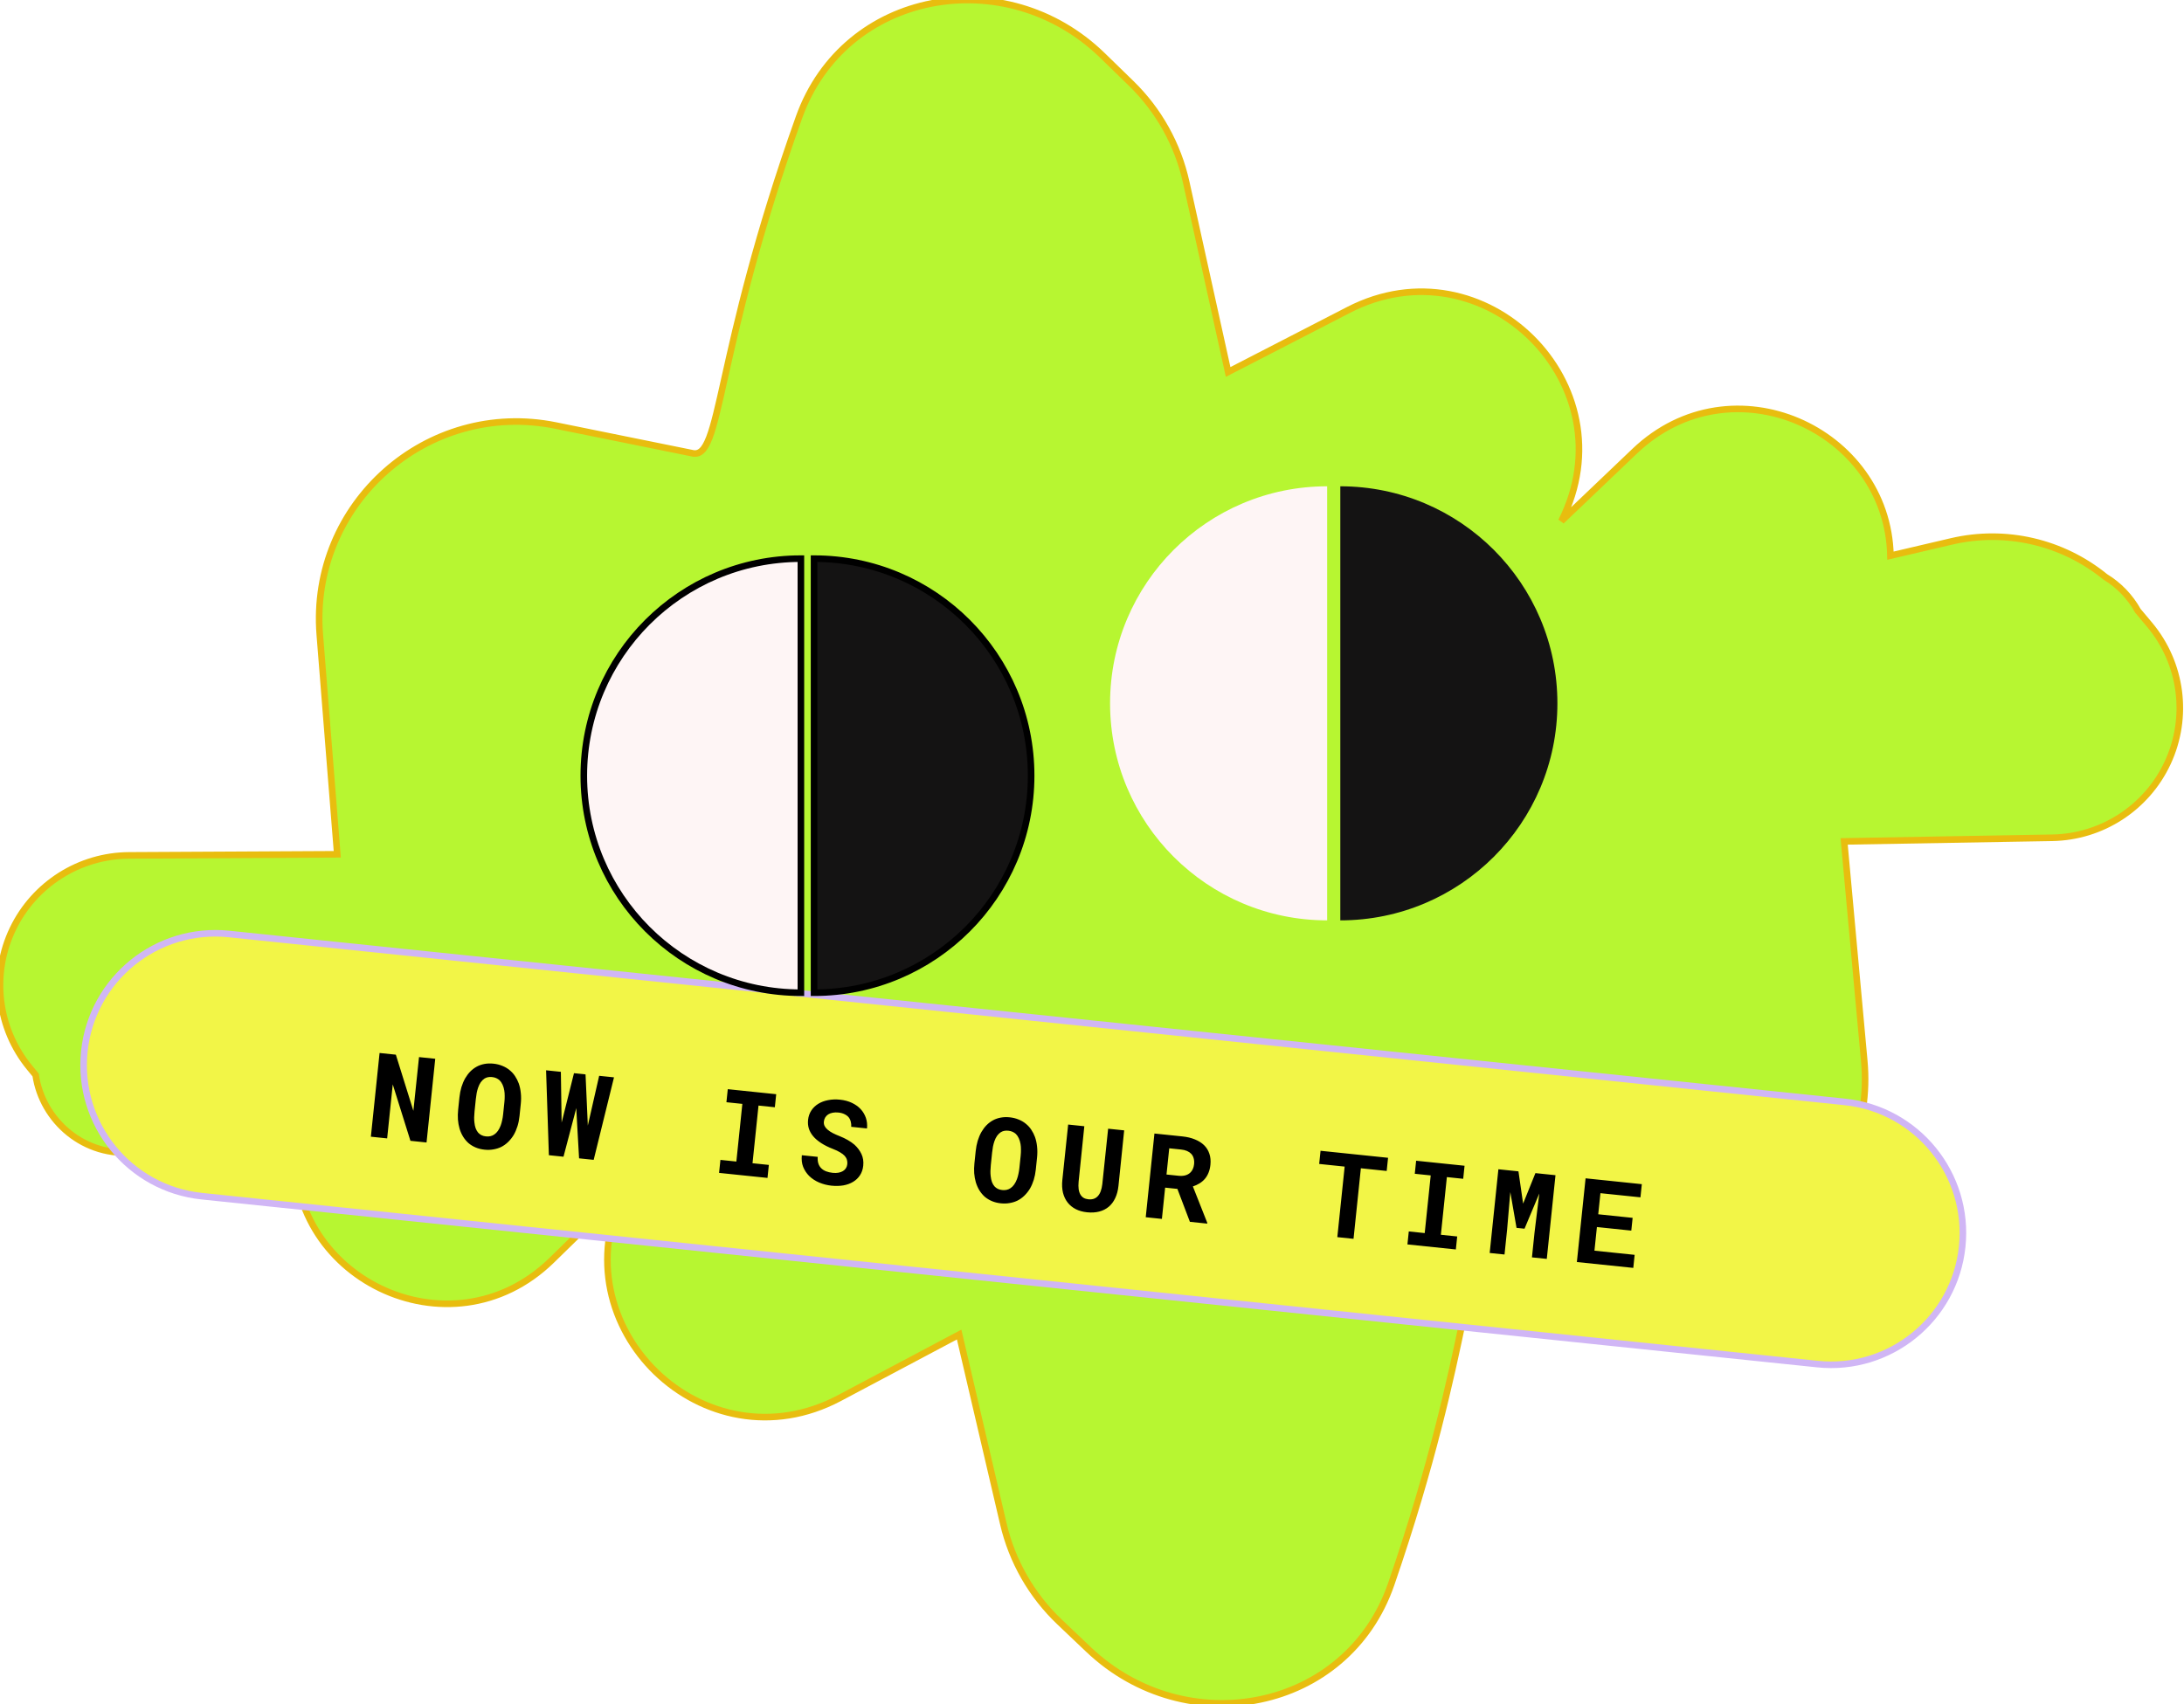
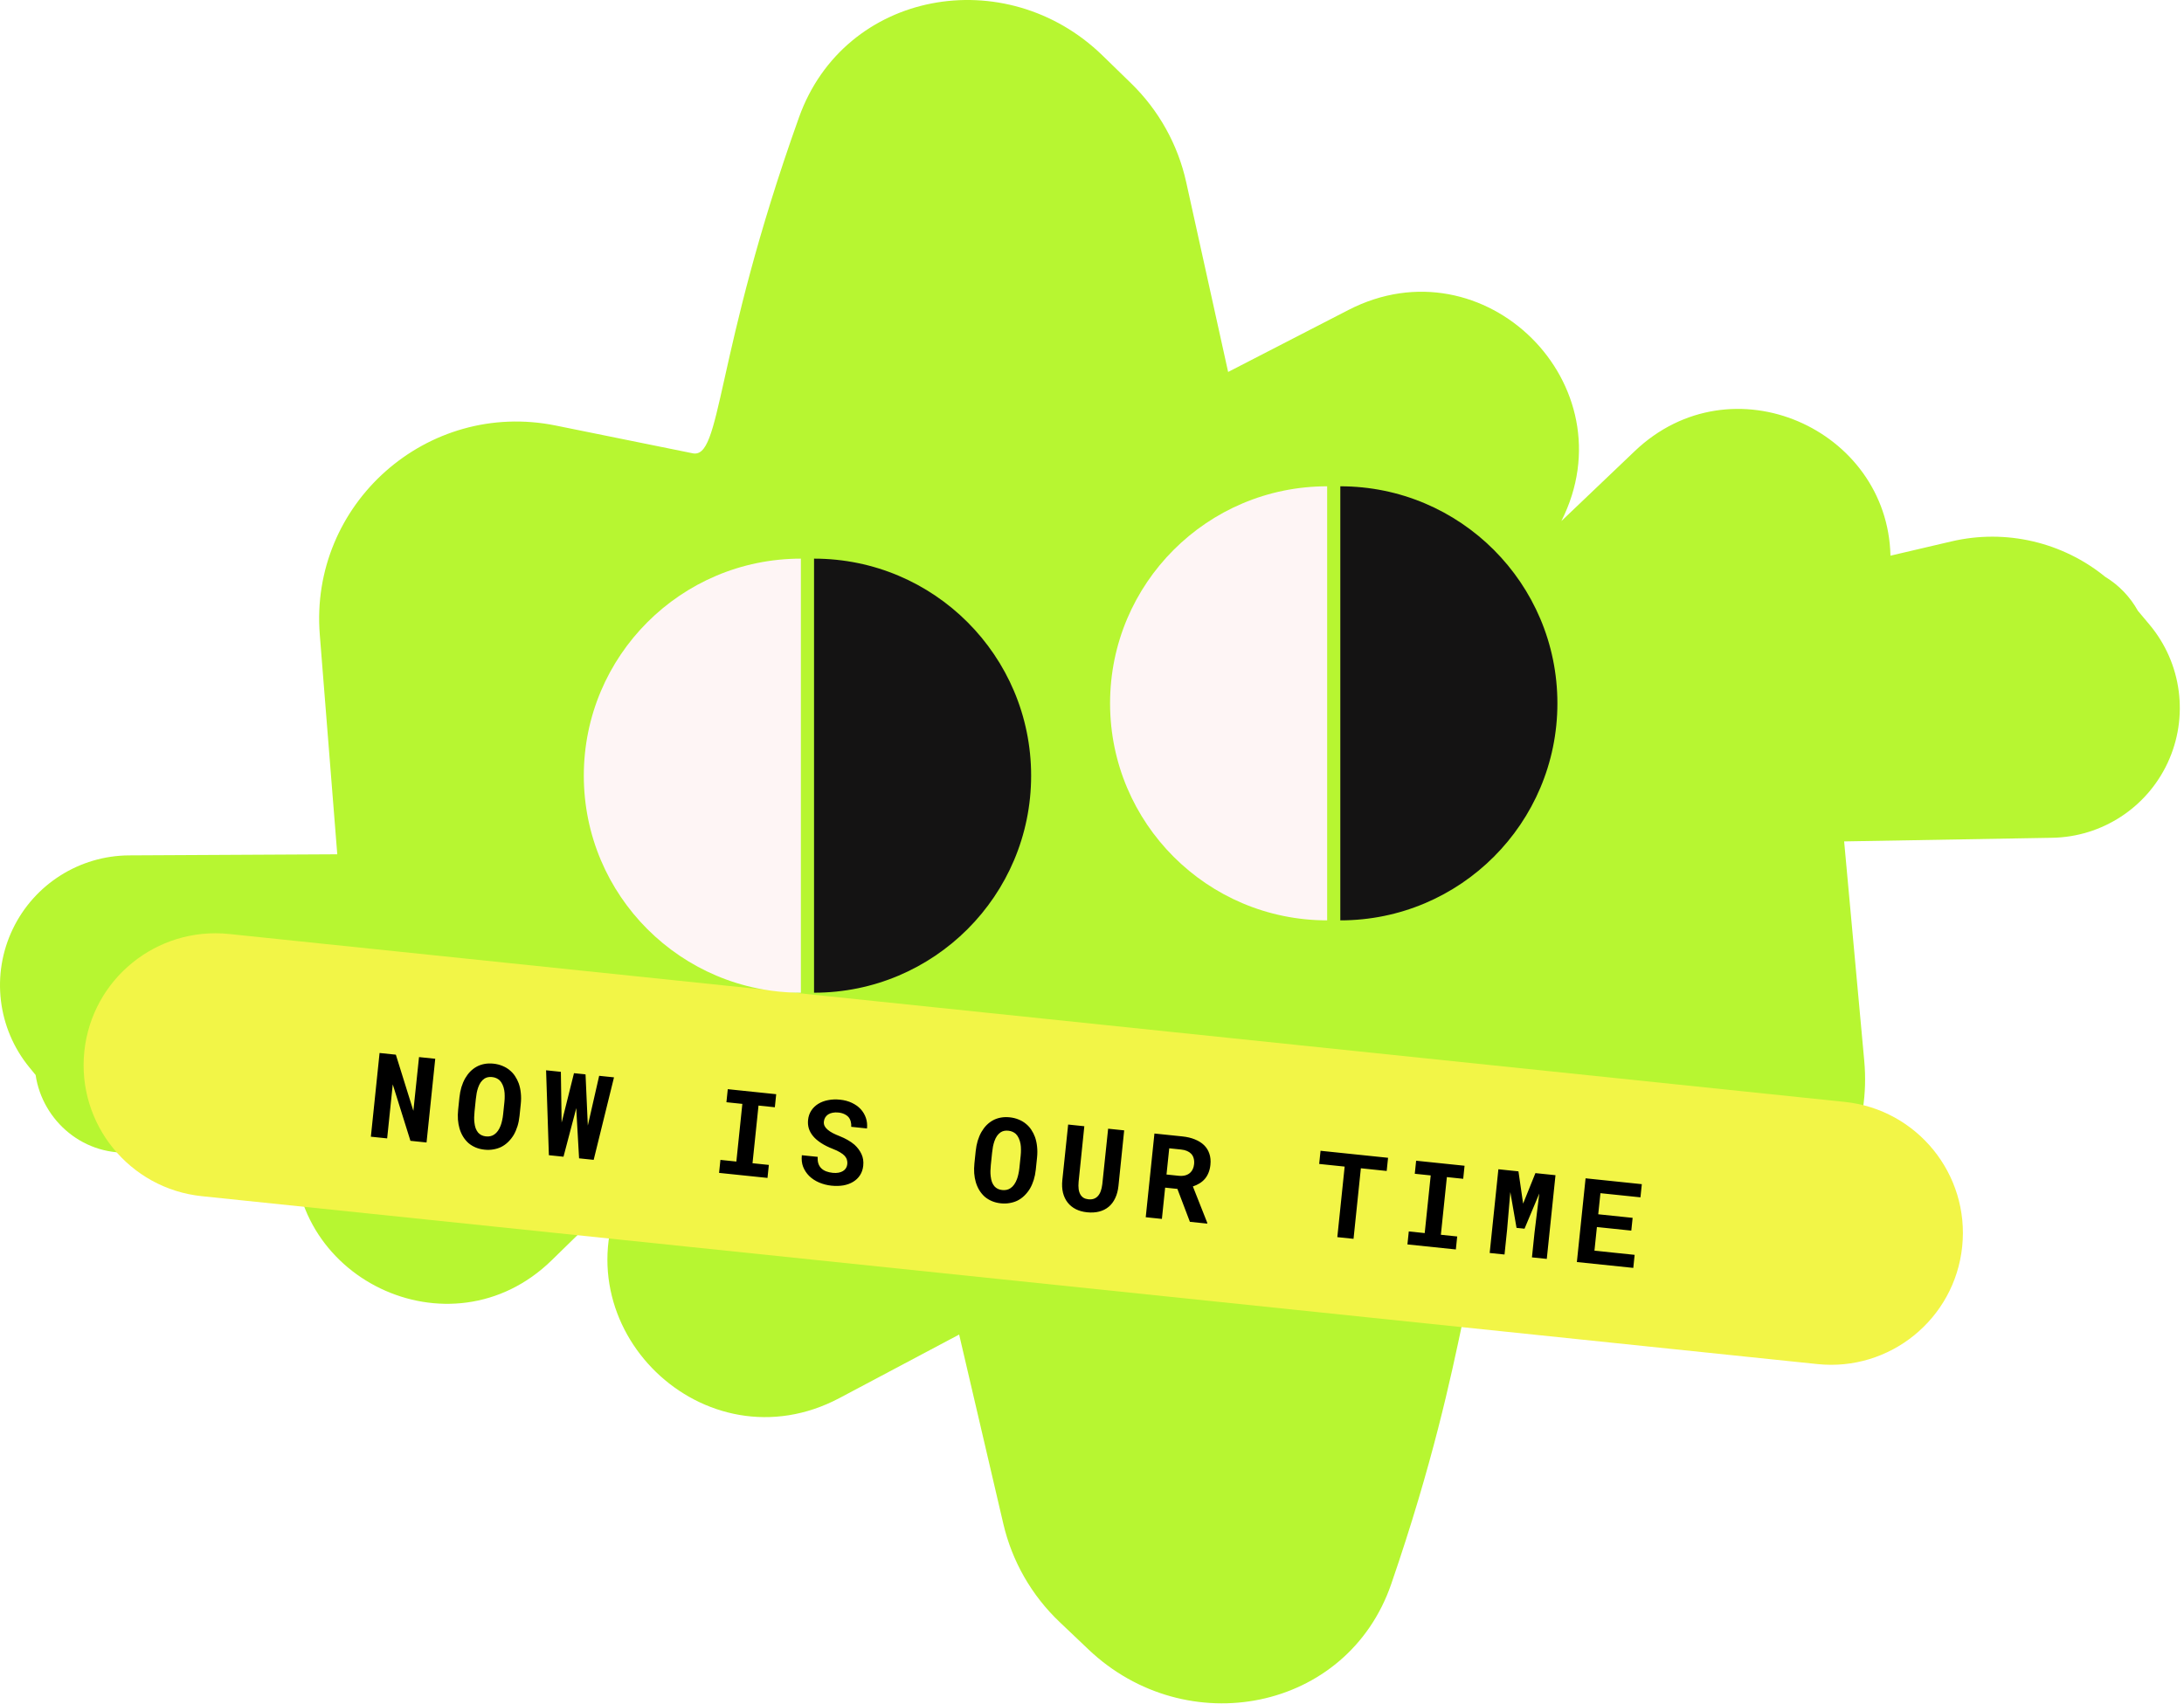
<svg xmlns="http://www.w3.org/2000/svg" width="332" height="259" viewBox="0 0 332 259" fill="none">
  <g id="green-cloud">
    <g id="cloud-bg">
      <path d="M51.27 129.895L19.628 130.061C12.087 130.1 5.226 134.437 1.954 141.234C-1.374 148.145 -0.395 156.358 4.463 162.291L5.415 163.453C6.441 170.409 12.803 176.051 20.621 175.173L21.632 175.06C25.736 176.136 30.107 176.258 34.407 175.306L44.906 172.983C42.817 194.21 68.468 206.668 83.868 191.623L94.883 180.862C84.668 201.726 107.112 223.457 127.628 212.566L145.804 202.918L152.52 231.693C153.85 237.394 156.819 242.58 161.061 246.612L165.462 250.796C180.335 264.934 204.808 260.256 211.49 240.842C217.792 222.534 220.556 209.424 222.324 201.04C224.085 192.687 224.857 189.024 227.154 189.584L247.905 193.529C267.499 197.254 285.213 181.165 283.393 161.297L280.336 127.935L311.973 127.384C319.513 127.253 326.32 122.832 329.511 115.996C332.756 109.044 331.68 100.843 326.751 94.969L324.989 92.869C323.817 90.762 322.107 88.966 320.021 87.704C313.564 82.447 304.951 80.378 296.656 82.319L287.377 84.491C286.959 65.267 263.266 54.518 248.493 68.604L237.35 79.23C247.814 58.492 225.629 36.49 204.984 47.131L186.694 56.557L180.321 27.703C179.059 21.987 176.152 16.766 171.958 12.682L167.607 8.446C152.903 -5.871 128.374 -1.492 121.461 17.839C114.941 36.068 112.021 49.142 110.153 57.503L110.153 57.504C108.293 65.834 107.477 69.487 105.186 68.9L84.483 64.703C64.934 60.74 47.029 76.611 48.612 96.499L51.27 129.895Z" fill="#B7F631" />
-       <path d="M51.27 129.895L19.628 130.061C12.087 130.1 5.226 134.437 1.954 141.234C-1.374 148.145 -0.395 156.358 4.463 162.291L5.415 163.453C6.441 170.409 12.803 176.051 20.621 175.173L21.632 175.06C25.736 176.136 30.107 176.258 34.407 175.306L44.906 172.983C42.817 194.21 68.468 206.668 83.868 191.623L94.883 180.862C84.668 201.726 107.112 223.457 127.628 212.566L145.804 202.918L152.52 231.693C153.85 237.394 156.819 242.58 161.061 246.612L165.462 250.796C180.335 264.934 204.808 260.256 211.49 240.842C217.792 222.534 220.556 209.424 222.324 201.04C224.085 192.687 224.857 189.024 227.154 189.584L247.905 193.529C267.499 197.254 285.213 181.165 283.393 161.297L280.336 127.935L311.973 127.384C319.513 127.253 326.32 122.832 329.511 115.996C332.756 109.044 331.68 100.843 326.751 94.969L324.989 92.869C323.817 90.762 322.107 88.966 320.021 87.704C313.564 82.447 304.951 80.378 296.656 82.319L287.377 84.491C286.959 65.267 263.266 54.518 248.493 68.604L237.35 79.23C247.814 58.492 225.629 36.49 204.984 47.131L186.694 56.557L180.321 27.703C179.059 21.987 176.152 16.766 171.958 12.682L167.607 8.446C152.903 -5.871 128.374 -1.492 121.461 17.839C114.941 36.068 112.021 49.142 110.153 57.503L110.153 57.504C108.293 65.834 107.477 69.487 105.186 68.9L84.483 64.703C64.934 60.74 47.029 76.611 48.612 96.499L51.27 129.895Z" stroke="#E8BD0F" />
+       <path d="M51.27 129.895L19.628 130.061C12.087 130.1 5.226 134.437 1.954 141.234C-1.374 148.145 -0.395 156.358 4.463 162.291L5.415 163.453C6.441 170.409 12.803 176.051 20.621 175.173L21.632 175.06C25.736 176.136 30.107 176.258 34.407 175.306L44.906 172.983C42.817 194.21 68.468 206.668 83.868 191.623L94.883 180.862C84.668 201.726 107.112 223.457 127.628 212.566L145.804 202.918L152.52 231.693C153.85 237.394 156.819 242.58 161.061 246.612L165.462 250.796C180.335 264.934 204.808 260.256 211.49 240.842C217.792 222.534 220.556 209.424 222.324 201.04C224.085 192.687 224.857 189.024 227.154 189.584L247.905 193.529C267.499 197.254 285.213 181.165 283.393 161.297L280.336 127.935L311.973 127.384C319.513 127.253 326.32 122.832 329.511 115.996C332.756 109.044 331.68 100.843 326.751 94.969L324.989 92.869C323.817 90.762 322.107 88.966 320.021 87.704C313.564 82.447 304.951 80.378 296.656 82.319L287.377 84.491C286.959 65.267 263.266 54.518 248.493 68.604L237.35 79.23C247.814 58.492 225.629 36.49 204.984 47.131L186.694 56.557L180.321 27.703C179.059 21.987 176.152 16.766 171.958 12.682L167.607 8.446C152.903 -5.871 128.374 -1.492 121.461 17.839C114.941 36.068 112.021 49.142 110.153 57.503L110.153 57.504C108.293 65.834 107.477 69.487 105.186 68.9L84.483 64.703C64.934 60.74 47.029 76.611 48.612 96.499L51.27 129.895Z" />
    </g>
    <g id="okay-sticker">
      <g id="now-is-our-time-bg">
        <rect x="14.891" y="139.941" width="287" height="40.081" rx="20.041" transform="rotate(5.93458 14.8914 139.941)" fill="#F2F547" />
-         <rect x="14.891" y="139.941" width="287" height="40.081" rx="20.041" transform="rotate(5.93458 14.8914 139.941)" stroke="#D0B6F5" />
+         <rect x="14.891" y="139.941" width="287" height="40.081" rx="20.041" transform="rotate(5.93458 14.8914 139.941)" />
      </g>
      <path id="now-is-our-time-text" d="M64.84 173.714L62.392 173.46L59.705 164.883L58.852 173.092L56.378 172.835L57.701 160.106L60.175 160.363L62.839 168.902L63.698 160.73L66.163 160.986L64.84 173.714ZM78.974 169.696C78.917 170.244 78.813 170.76 78.662 171.245C78.513 171.725 78.322 172.164 78.092 172.565C77.851 172.964 77.566 173.323 77.238 173.642C76.91 173.962 76.548 174.218 76.151 174.413C75.791 174.582 75.402 174.7 74.983 174.769C74.568 174.843 74.128 174.856 73.662 174.808C73.166 174.756 72.716 174.645 72.309 174.473C71.903 174.301 71.54 174.081 71.221 173.812C70.908 173.532 70.635 173.206 70.403 172.835C70.171 172.457 69.988 172.04 69.853 171.584C69.731 171.165 69.651 170.715 69.613 170.234C69.581 169.753 69.591 169.251 69.646 168.726L69.839 166.873C69.897 166.314 69.999 165.788 70.144 165.297C70.295 164.806 70.486 164.357 70.717 163.951C70.939 163.568 71.196 163.226 71.486 162.927C71.782 162.627 72.112 162.379 72.474 162.181C72.829 161.988 73.221 161.852 73.647 161.773C74.074 161.693 74.529 161.679 75.013 161.729C75.502 161.78 75.953 161.892 76.365 162.064C76.784 162.231 77.153 162.449 77.472 162.718C77.793 162.975 78.065 163.275 78.289 163.616C78.519 163.958 78.707 164.328 78.854 164.726C79.013 165.179 79.119 165.667 79.17 166.191C79.228 166.715 79.226 167.266 79.166 167.843L78.974 169.696ZM76.677 167.566C76.711 167.24 76.725 166.929 76.721 166.634C76.722 166.334 76.701 166.055 76.657 165.797C76.603 165.473 76.515 165.181 76.395 164.921C76.275 164.656 76.125 164.434 75.943 164.256C75.798 164.123 75.629 164.014 75.438 163.929C75.252 163.845 75.04 163.791 74.801 163.766C74.573 163.742 74.364 163.75 74.171 163.789C73.984 163.828 73.812 163.896 73.655 163.992C73.44 164.134 73.25 164.321 73.085 164.551C72.925 164.782 72.79 165.056 72.681 165.375C72.596 165.619 72.524 165.889 72.464 166.183C72.41 166.478 72.366 166.788 72.332 167.115L72.138 168.985C72.105 169.294 72.086 169.593 72.08 169.881C72.073 170.169 72.087 170.438 72.12 170.689C72.151 171.004 72.215 171.297 72.311 171.566C72.413 171.83 72.541 172.049 72.693 172.224C72.836 172.381 73.003 172.507 73.193 172.603C73.389 172.7 73.615 172.762 73.872 172.789C74.117 172.814 74.344 172.802 74.556 172.754C74.767 172.705 74.958 172.622 75.13 172.504C75.345 172.361 75.532 172.175 75.692 171.944C75.857 171.708 75.998 171.437 76.112 171.13C76.201 170.892 76.276 170.629 76.335 170.341C76.401 170.053 76.45 169.752 76.482 169.437L76.677 167.566ZM83.438 175.648L83.013 162.737L85.26 162.971L85.368 170.175L85.377 170.68L85.51 170.163L87.253 163.178L89.01 163.361L89.334 170.614L89.358 171.147L89.475 170.62L91.082 163.576L93.337 163.811L90.248 176.355L88.028 176.125L87.632 169.138L87.603 168.481L87.439 169.118L85.659 175.878L83.438 175.648ZM110.633 165.609L117.994 166.374L117.787 168.358L115.305 168.1L114.393 176.868L116.876 177.126L116.671 179.102L109.31 178.337L109.515 176.361L111.937 176.613L112.848 167.845L110.427 167.593L110.633 165.609ZM128.802 177.005C128.826 176.778 128.807 176.561 128.746 176.354C128.691 176.148 128.579 175.948 128.411 175.754C128.236 175.565 128.001 175.384 127.707 175.213C127.419 175.035 127.054 174.862 126.612 174.692C125.927 174.427 125.331 174.129 124.823 173.799C124.321 173.47 123.918 173.125 123.614 172.764C123.31 172.402 123.091 172.014 122.958 171.6C122.83 171.186 122.79 170.746 122.839 170.279C122.894 169.743 123.059 169.268 123.331 168.855C123.604 168.441 123.957 168.101 124.392 167.834C124.826 167.567 125.325 167.38 125.89 167.274C126.456 167.162 127.059 167.139 127.7 167.206C128.364 167.275 128.96 167.434 129.488 167.683C130.022 167.933 130.469 168.251 130.83 168.636C131.19 169.027 131.455 169.473 131.627 169.974C131.799 170.474 131.855 171.01 131.796 171.582L129.401 171.333C129.419 171.046 129.393 170.778 129.325 170.529C129.262 170.281 129.153 170.061 128.996 169.868C128.833 169.68 128.622 169.526 128.364 169.405C128.112 169.278 127.808 169.197 127.453 169.16C127.126 169.126 126.831 169.136 126.566 169.191C126.307 169.241 126.083 169.327 125.894 169.448C125.704 169.576 125.552 169.734 125.438 169.922C125.331 170.105 125.265 170.311 125.242 170.538C125.217 170.777 125.253 170.999 125.349 171.203C125.452 171.408 125.609 171.598 125.82 171.773C126.031 171.954 126.29 172.126 126.597 172.287C126.91 172.449 127.265 172.607 127.662 172.76C128.086 172.928 128.487 173.12 128.865 173.336C129.244 173.552 129.587 173.791 129.895 174.053C130.358 174.478 130.712 174.953 130.958 175.48C131.203 176.006 131.293 176.593 131.225 177.239C131.167 177.799 131.002 178.285 130.729 178.699C130.463 179.107 130.116 179.439 129.689 179.695C129.261 179.957 128.765 180.138 128.201 180.239C127.637 180.333 127.032 180.347 126.385 180.28C125.75 180.214 125.13 180.055 124.526 179.804C123.928 179.547 123.418 179.211 122.996 178.796C122.596 178.39 122.294 177.928 122.088 177.412C121.889 176.896 121.823 176.309 121.891 175.651L124.304 175.901C124.276 176.287 124.309 176.624 124.403 176.91C124.496 177.197 124.645 177.439 124.848 177.637C125.046 177.834 125.292 177.989 125.586 178.102C125.887 178.216 126.221 178.292 126.588 178.33C126.914 178.364 127.207 178.356 127.465 178.307C127.729 178.257 127.956 178.175 128.145 178.059C128.333 177.943 128.484 177.797 128.597 177.62C128.71 177.437 128.778 177.233 128.802 177.005ZM157.454 177.854C157.397 178.402 157.293 178.918 157.143 179.403C156.993 179.883 156.803 180.322 156.573 180.723C156.331 181.122 156.046 181.481 155.718 181.8C155.391 182.12 155.028 182.376 154.631 182.571C154.272 182.74 153.882 182.858 153.463 182.927C153.049 183.001 152.608 183.014 152.142 182.966C151.647 182.915 151.196 182.803 150.79 182.631C150.383 182.459 150.02 182.239 149.701 181.97C149.388 181.69 149.116 181.364 148.883 180.993C148.652 180.615 148.468 180.198 148.333 179.742C148.212 179.323 148.132 178.873 148.093 178.392C148.061 177.911 148.072 177.409 148.126 176.884L148.319 175.031C148.377 174.472 148.479 173.946 148.624 173.455C148.776 172.964 148.966 172.515 149.197 172.109C149.42 171.726 149.676 171.384 149.966 171.085C150.263 170.786 150.592 170.537 150.954 170.339C151.31 170.146 151.701 170.01 152.128 169.931C152.554 169.851 153.009 169.837 153.493 169.887C153.982 169.938 154.433 170.05 154.845 170.222C155.264 170.389 155.633 170.607 155.953 170.876C156.274 171.133 156.546 171.433 156.77 171.774C156.999 172.116 157.187 172.486 157.334 172.884C157.494 173.337 157.599 173.825 157.651 174.349C157.708 174.873 157.707 175.424 157.647 176.001L157.454 177.854ZM155.157 175.724C155.191 175.398 155.206 175.087 155.201 174.792C155.203 174.492 155.182 174.213 155.138 173.955C155.083 173.631 154.996 173.339 154.875 173.079C154.756 172.814 154.605 172.592 154.423 172.414C154.278 172.281 154.11 172.172 153.918 172.087C153.732 172.003 153.52 171.949 153.281 171.924C153.054 171.9 152.844 171.908 152.651 171.947C152.465 171.986 152.293 172.054 152.136 172.15C151.92 172.292 151.73 172.479 151.565 172.709C151.405 172.94 151.271 173.214 151.161 173.533C151.077 173.777 151.005 174.047 150.945 174.341C150.89 174.636 150.846 174.946 150.812 175.273L150.618 177.143C150.586 177.452 150.567 177.751 150.56 178.039C150.554 178.327 150.567 178.596 150.6 178.847C150.632 179.163 150.696 179.455 150.791 179.724C150.894 179.988 151.021 180.207 151.174 180.382C151.317 180.539 151.483 180.665 151.673 180.761C151.869 180.858 152.096 180.92 152.352 180.947C152.597 180.972 152.825 180.96 153.036 180.912C153.247 180.863 153.439 180.78 153.61 180.662C153.825 180.519 154.012 180.333 154.172 180.102C154.338 179.866 154.478 179.595 154.592 179.288C154.682 179.05 154.756 178.787 154.816 178.499C154.881 178.211 154.93 177.91 154.963 177.595L155.157 175.724ZM170.891 171.872L170.023 180.309C169.949 181.02 169.784 181.642 169.528 182.175C169.278 182.709 168.95 183.146 168.544 183.487C168.131 183.833 167.646 184.077 167.089 184.219C166.538 184.362 165.922 184.398 165.24 184.328C164.599 184.261 164.029 184.102 163.531 183.849C163.039 183.598 162.629 183.264 162.301 182.847C161.973 182.43 161.736 181.934 161.59 181.359C161.45 180.779 161.417 180.133 161.491 179.422L162.376 170.987L164.833 171.243L163.965 179.68C163.926 180.106 163.928 180.483 163.971 180.811C164.019 181.14 164.111 181.418 164.246 181.644C164.372 181.851 164.535 182.016 164.734 182.137C164.934 182.252 165.171 182.323 165.445 182.352C165.742 182.383 166.01 182.36 166.247 182.285C166.491 182.204 166.7 182.07 166.873 181.882C167.058 181.689 167.207 181.439 167.321 181.133C167.436 180.827 167.517 180.467 167.566 180.054L168.452 171.619L170.891 171.872ZM178.981 180.772L177.119 180.579L176.625 185.334L174.168 185.079L175.491 172.351L179.757 172.794C180.462 172.867 181.092 173.018 181.645 173.247C182.2 173.469 182.664 173.762 183.039 174.125C183.407 174.487 183.675 174.918 183.841 175.419C184.013 175.92 184.066 176.485 184 177.114C183.953 177.569 183.855 177.974 183.706 178.33C183.564 178.68 183.379 178.988 183.151 179.253C182.916 179.523 182.645 179.751 182.337 179.937C182.035 180.124 181.701 180.277 181.335 180.398L183.525 185.937L183.513 186.05L180.882 185.777L178.981 180.772ZM177.326 178.585L179.144 178.774C179.523 178.814 179.861 178.796 180.157 178.721C180.46 178.64 180.713 178.507 180.915 178.322C181.083 178.175 181.217 177.991 181.316 177.772C181.422 177.553 181.489 177.304 181.518 177.024C181.553 176.686 181.531 176.383 181.453 176.116C181.381 175.844 181.252 175.612 181.066 175.422C180.901 175.252 180.692 175.112 180.438 175.003C180.184 174.894 179.888 174.822 179.55 174.787L177.741 174.599L177.326 178.585ZM210.797 178.044L206.872 177.636L205.757 188.363L203.292 188.106L204.407 177.38L200.534 176.977L200.742 174.975L211.005 176.042L210.797 178.044ZM215.273 176.486L222.634 177.251L222.428 179.236L219.945 178.977L219.034 187.746L221.516 188.004L221.311 189.979L213.95 189.214L214.156 187.239L216.577 187.49L217.489 178.722L215.067 178.47L215.273 176.486ZM230.827 178.103L231.537 183.01L233.406 178.371L236.457 178.688L235.134 191.416L232.879 191.182L233.27 187.414L233.994 181.472L231.75 186.823L230.535 186.697L229.59 181.252L229.1 186.981L228.709 190.748L226.453 190.514L227.777 177.786L230.827 178.103ZM247.981 187.114L242.753 186.571L242.38 190.164L248.49 190.799L248.284 192.783L239.708 191.892L241.031 179.163L249.581 180.052L249.373 182.054L243.289 181.422L242.955 184.63L248.183 185.173L247.981 187.114Z" fill="black" />
    </g>
-     <g id="left-eye" stroke="black">
+     <g id="left-eye">
      <path id="Ellipse 101" d="M121.747 150.941C103.522 150.941 88.747 136.166 88.747 117.941C88.747 99.715 103.522 84.941 121.747 84.941V150.941Z" fill="#FEF5F5" />
      <path id="Ellipse 103" d="M123.747 150.941C141.973 150.941 156.747 136.166 156.747 117.941C156.747 99.715 141.973 84.941 123.747 84.941V150.941Z" fill="#141313" />
    </g>
    <g id="right-eye">
      <path id="Ellipse 104" d="M201.747 139.941C183.522 139.941 168.747 125.166 168.747 106.941C168.747 88.715 183.522 73.941 201.747 73.941V139.941Z" fill="#FEF5F5" />
      <path id="Ellipse 105" d="M203.747 139.941C221.973 139.941 236.747 125.166 236.747 106.941C236.747 88.715 221.973 73.941 203.747 73.941V139.941Z" fill="#141313" />
    </g>
  </g>
</svg>
